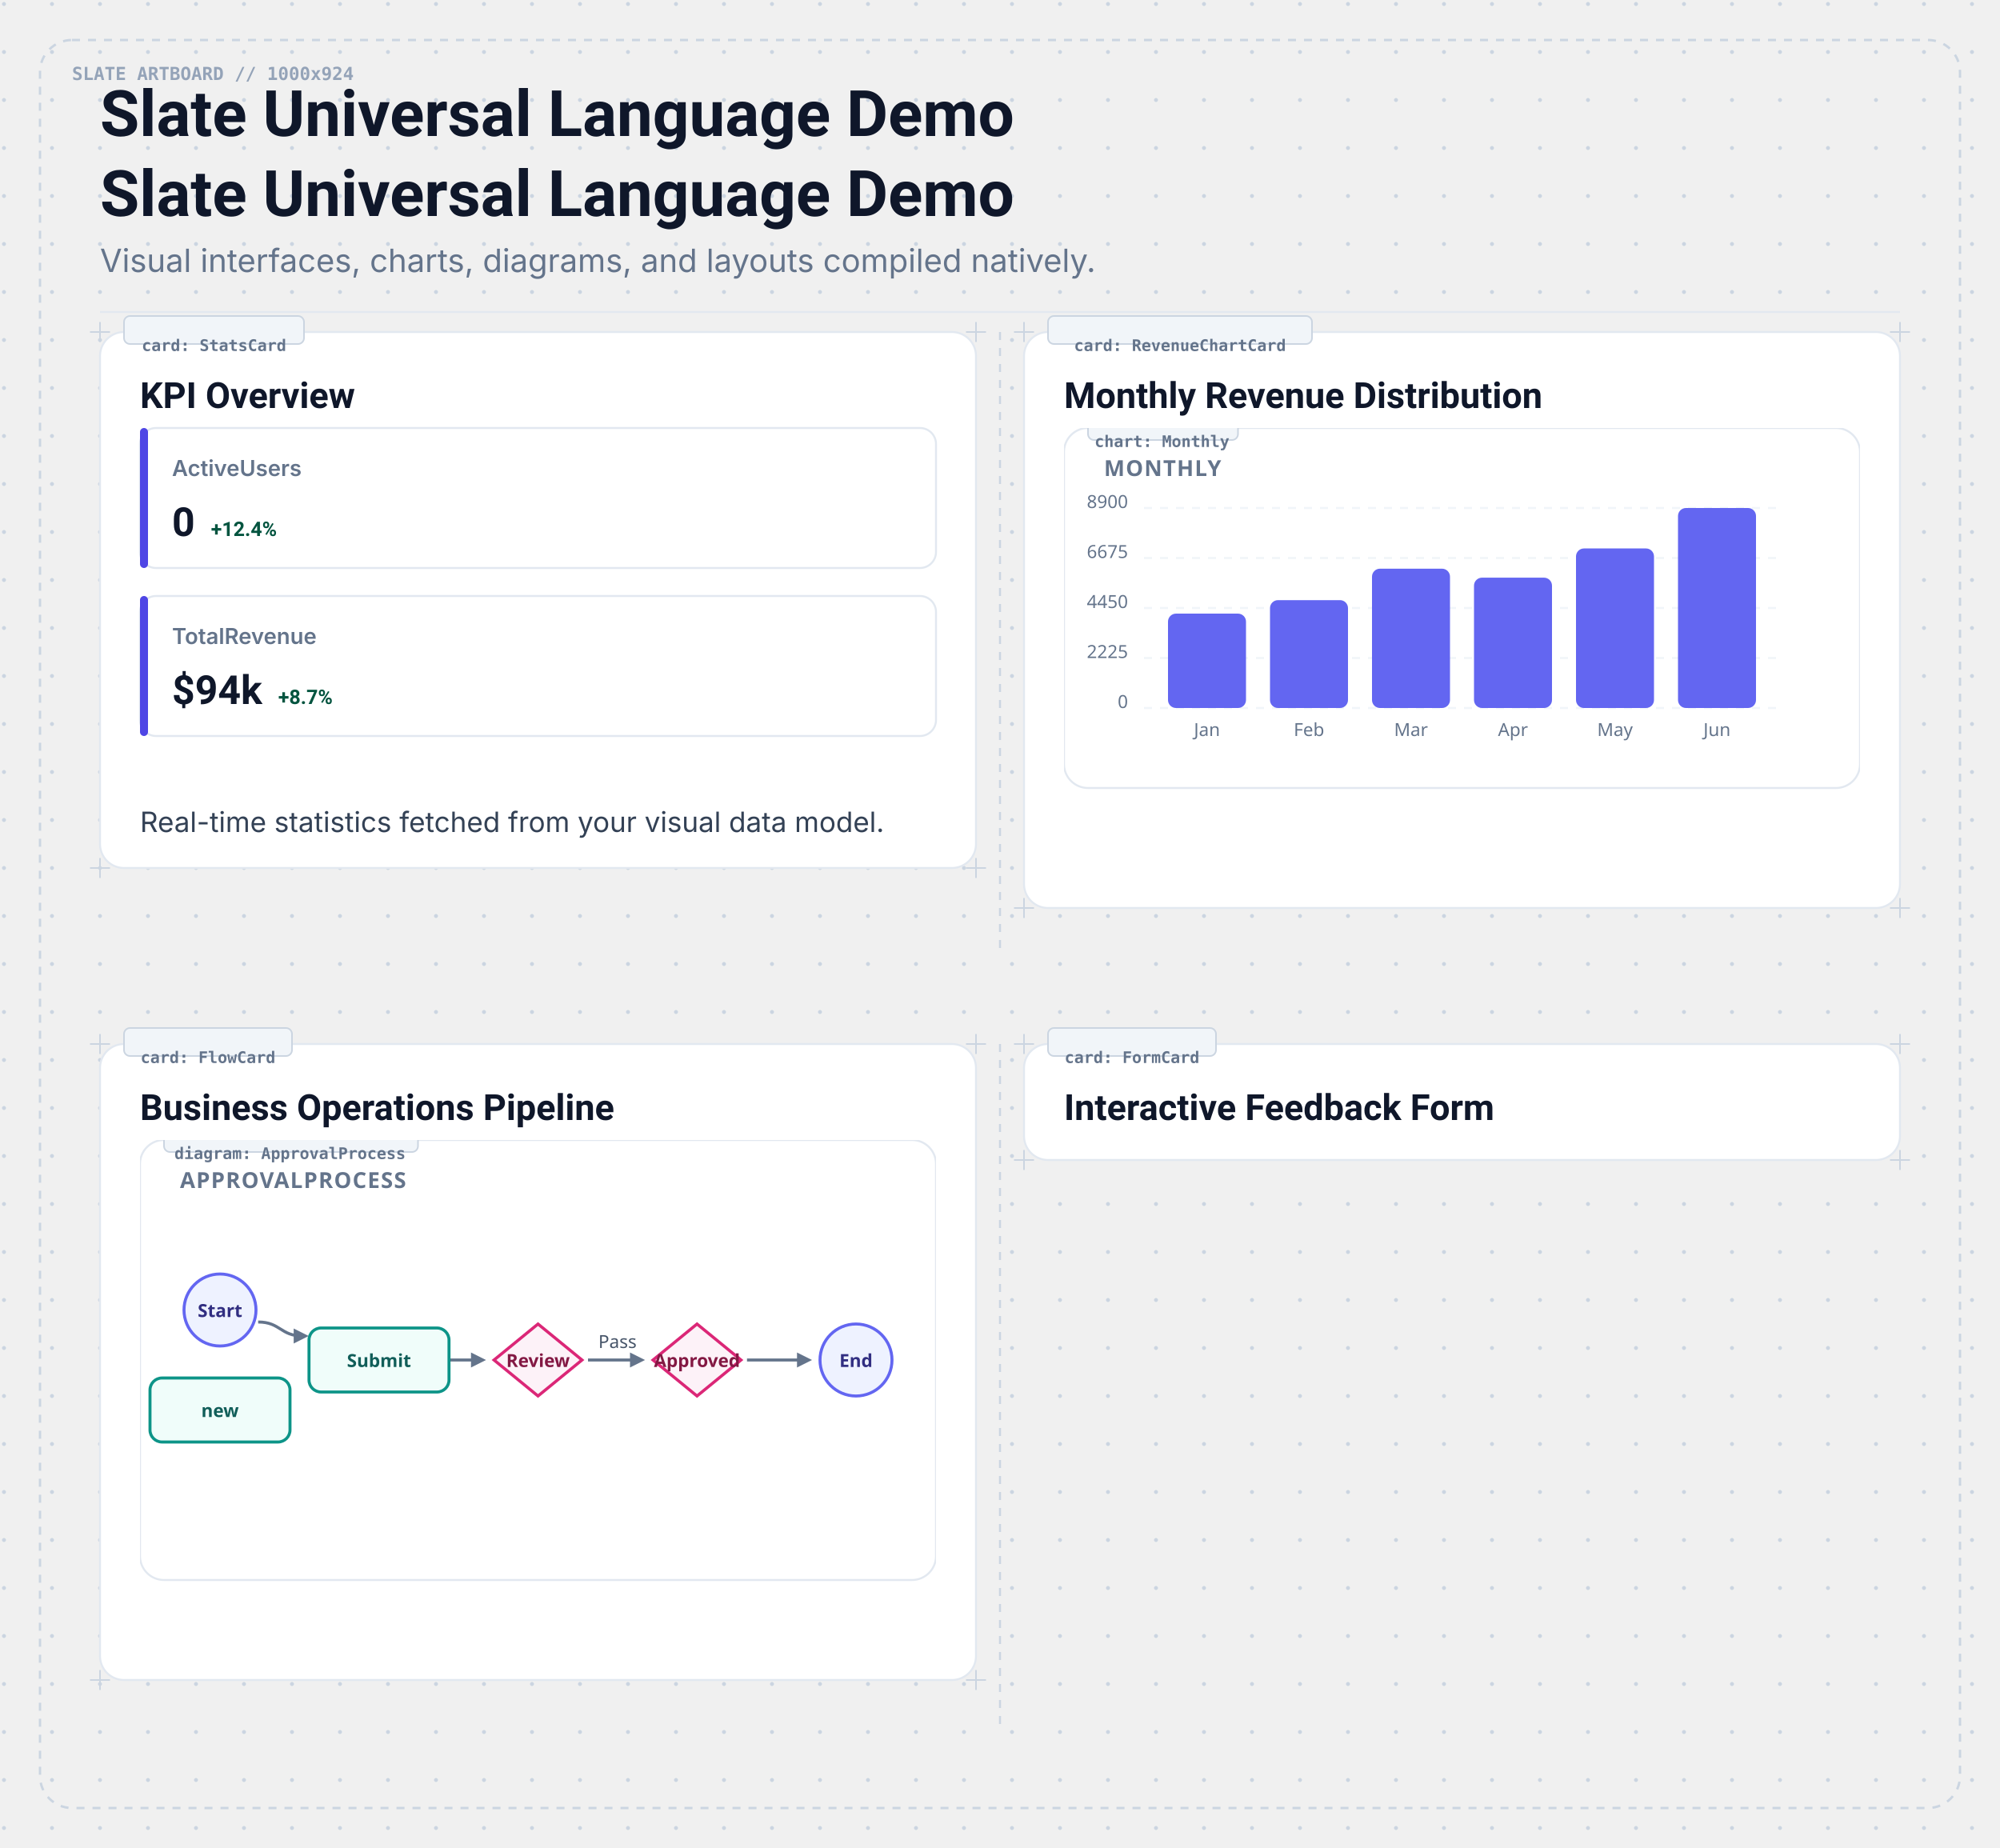
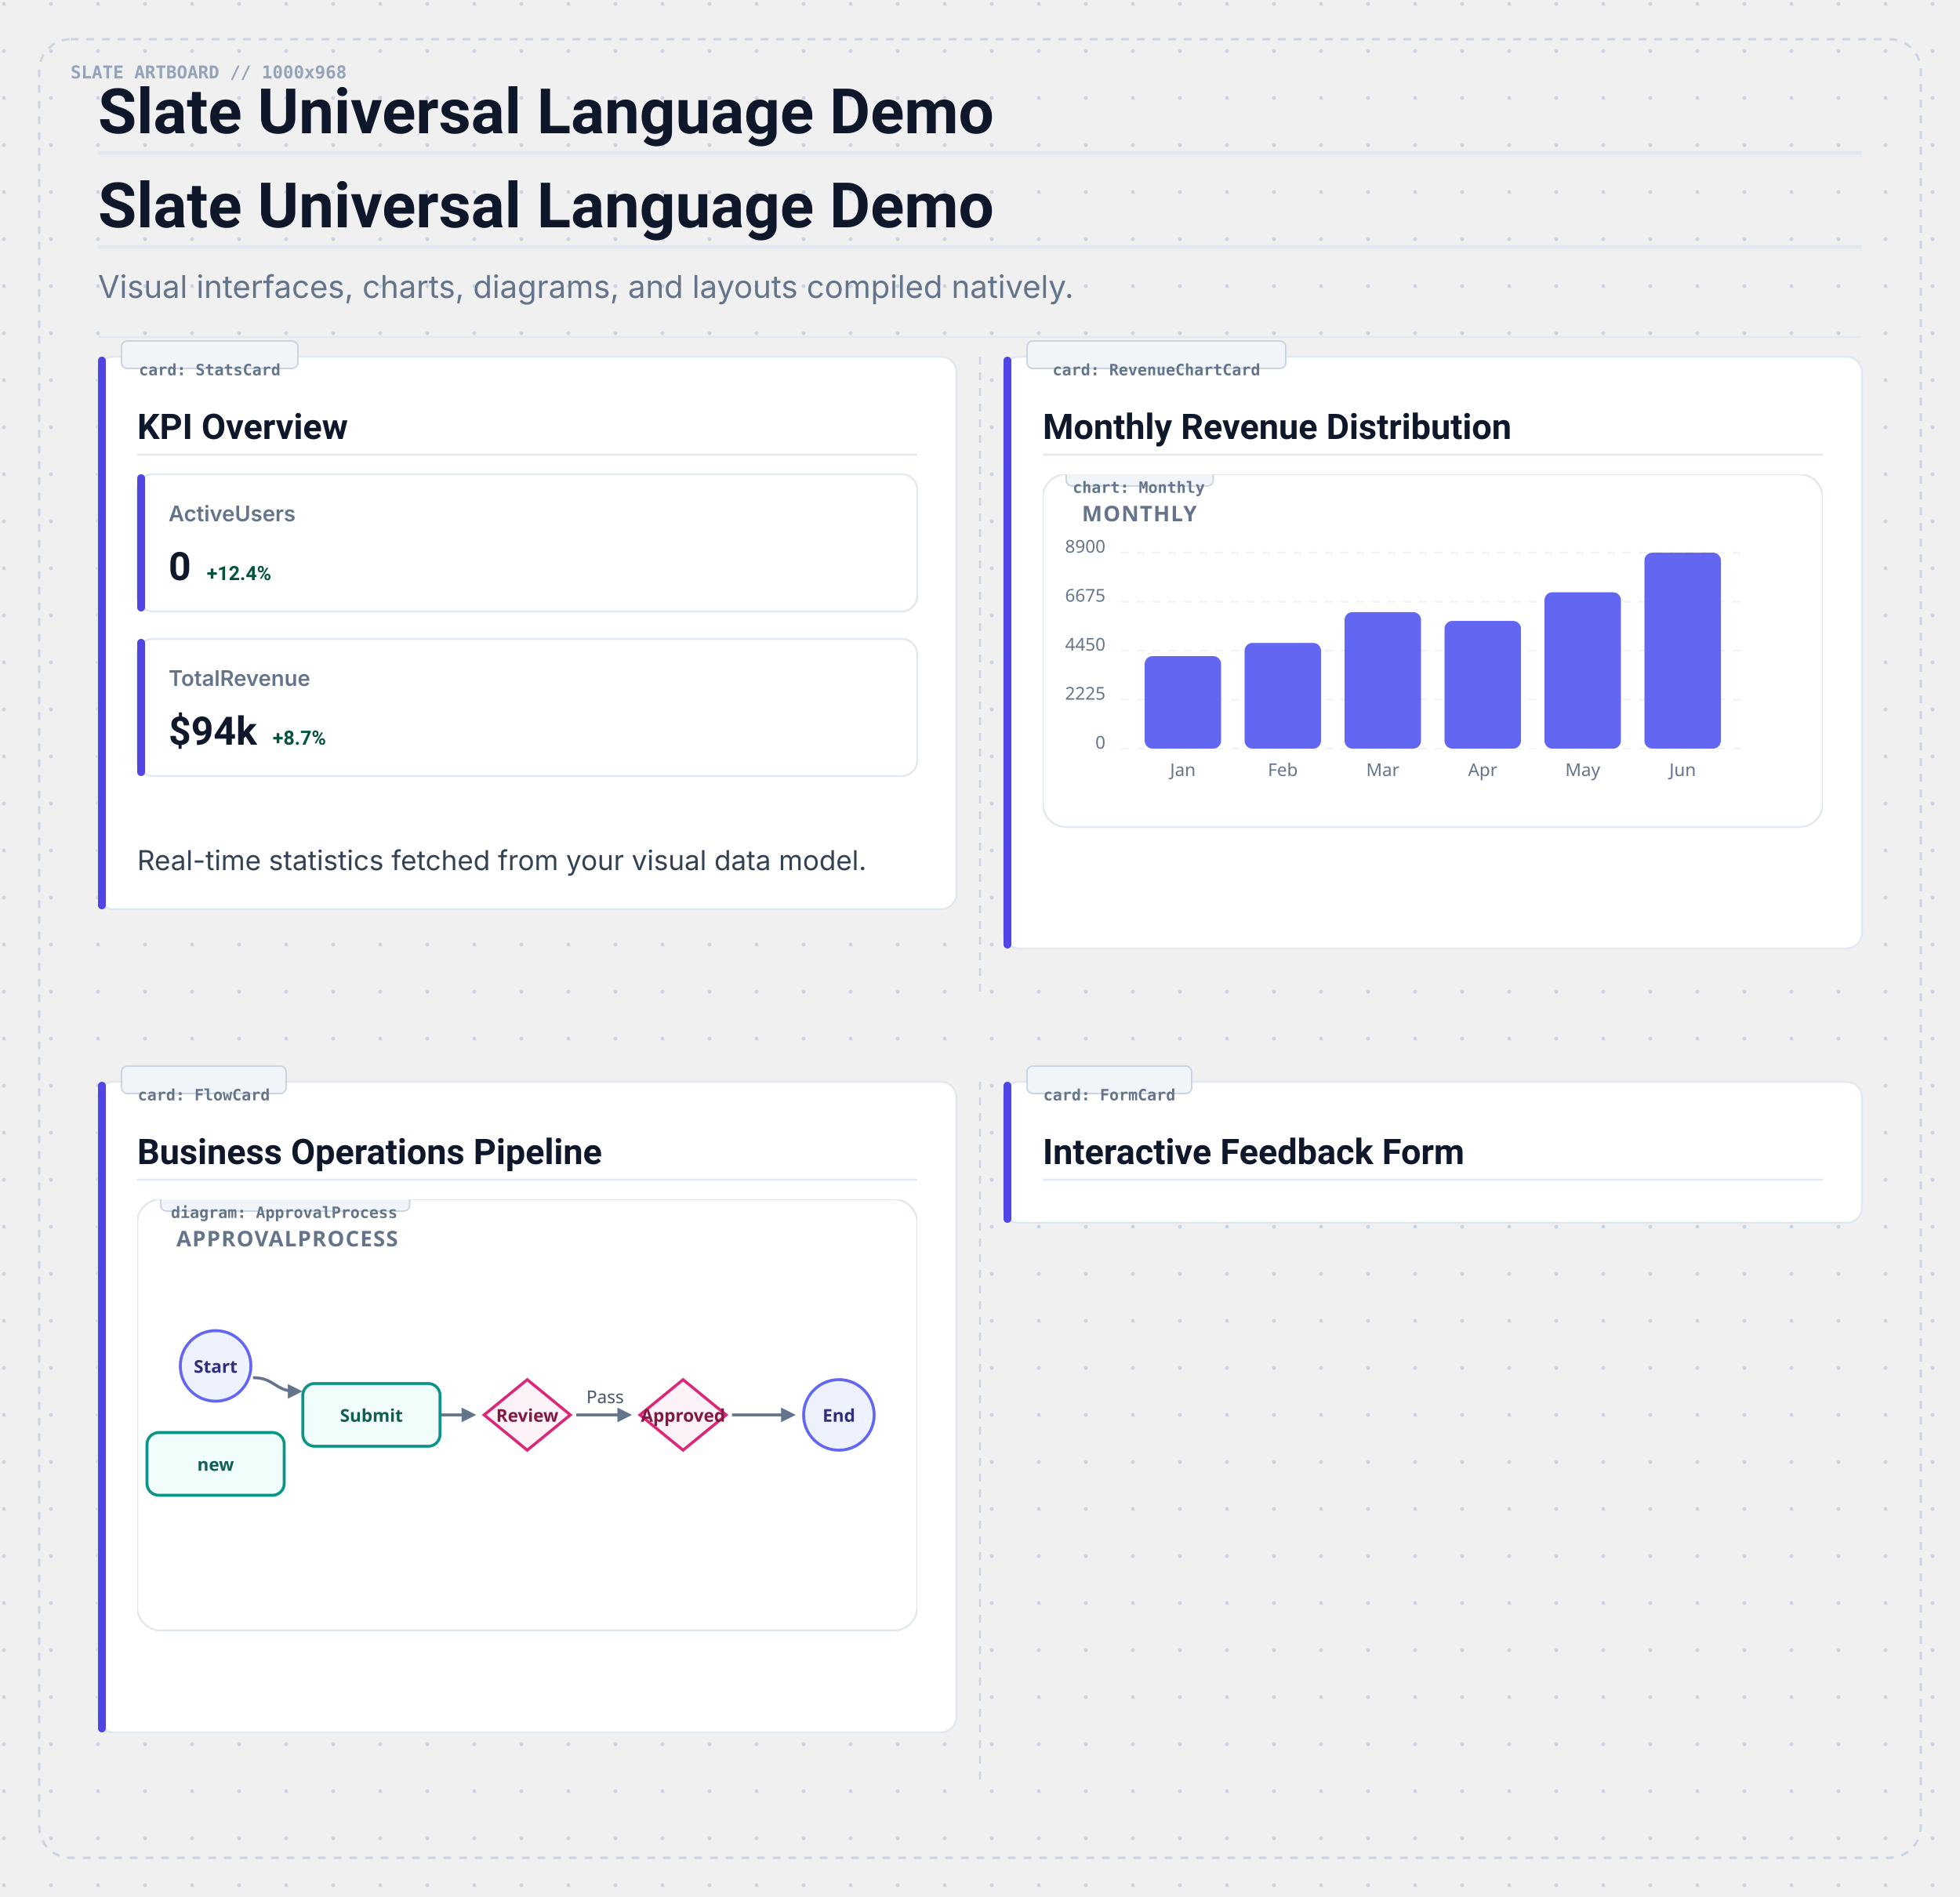
- <svg xmlns="http://www.w3.org/2000/svg" width="1000" height="924" viewBox="0 0 1000 924" style="background-color: #F8FAFC;">
+ <svg xmlns="http://www.w3.org/2000/svg" width="1000" height="968" viewBox="0 0 1000 968" style="background-color: #F8FAFC;">
  <defs>
    <pattern id="dot-grid" x="0" y="0" width="24" height="24" patternUnits="userSpaceOnUse">
      <circle cx="2" cy="2" r="1" fill="#CBD5E1" />
    </pattern>
  </defs>
  <style>
    .slate-title { font-family: 'Outfit', -apple-system, BlinkMacSystemFont, 'Segoe UI', Roboto, sans-serif; font-size: 32px; font-weight: 700; fill: #0F172A; }
    .slate-subtitle { font-family: 'Inter', -apple-system, BlinkMacSystemFont, 'Segoe UI', Roboto, sans-serif; font-size: 16px; fill: #64748B; }
    .slate-heading { font-family: 'Outfit', -apple-system, BlinkMacSystemFont, 'Segoe UI', Roboto, sans-serif; font-size: 18px; font-weight: 600; fill: #0F172A; }
    .slate-text { font-family: 'Inter', -apple-system, BlinkMacSystemFont, 'Segoe UI', Roboto, sans-serif; font-size: 14px; fill: #334155; }
    .stat-title { font-family: 'Inter', -apple-system, BlinkMacSystemFont, 'Segoe UI', Roboto, sans-serif; font-size: 11px; fill: #64748B; font-weight: 600; text-transform: uppercase; }
    .stat-value { font-family: 'Outfit', -apple-system, BlinkMacSystemFont, 'Segoe UI', Roboto, sans-serif; font-size: 20px; fill: #0F172A; font-weight: 700; }
    .stat-delta-pos { fill: #03543F; font-weight: bold; }
    .stat-delta-neg { fill: #9B1C1C; font-weight: bold; }
    .label-text { font-family: 'Inter', -apple-system, BlinkMacSystemFont, 'Segoe UI', Roboto, sans-serif; font-size: 12px; fill: #64748B; font-weight: 600; }
    .input-box { fill: #FFFFFF; stroke: #D1D5DB; stroke-width: 1; rx: 6px; }
    .button-rect { fill: #4F46E5; rx: 6px; }
    .button-text { font-family: 'Inter', -apple-system, BlinkMacSystemFont, 'Segoe UI', Roboto, sans-serif; font-size: 13px; fill: #FFFFFF; font-weight: 600; }
    .divider-line { stroke: #E2E8F0; stroke-width: 1; }
  </style>
-   <rect width="1000" height="924" fill="url(#dot-grid)" />
-   <rect x="20" y="20" width="960" height="884" fill="none" stroke="#CBD5E1" stroke-width="1.2" stroke-dasharray="4 4" rx="16" />
-   <text x="36" y="40" fill="#94A3B8" font-family="monospace" font-size="9" font-weight="bold">SLATE ARTBOARD // 1000x924</text>
-   <text x="50" y="68" class="slate-title">Slate Universal Language Demo</text>
-   <text x="50" y="108" class="slate-title">Slate Universal Language Demo</text>
-   <text x="50" y="136" class="slate-subtitle">Visual interfaces, charts, diagrams, and layouts compiled natively.</text>
-   <line x1="50" y1="156" x2="950" y2="156" class="divider-line" />
+   <rect width="1000" height="968" fill="url(#dot-grid)" />
+   <rect x="20" y="20" width="960" height="928" fill="none" stroke="#CBD5E1" stroke-width="1.2" stroke-dasharray="4 4" rx="16" />
+   <text x="36" y="40" fill="#94A3B8" font-family="monospace" font-size="9" font-weight="bold">SLATE ARTBOARD // 1000x968</text>
  <g>
-     <rect x="50" y="166" width="438" height="268" fill="#FFFFFF" stroke="#E2E8F0" stroke-width="1" rx="12" />
-     <g transform="translate(62, 166)">
+     <text x="50" y="68" class="slate-title">Slate Universal Language Demo</text>
+     <line x1="50" y1="78" x2="950" y2="78" stroke="#E2E8F0" stroke-width="2" />
+   </g>
+   <g>
+     <text x="50" y="116" class="slate-title">Slate Universal Language Demo</text>
+     <line x1="50" y1="126" x2="950" y2="126" stroke="#E2E8F0" stroke-width="2" />
+   </g>
+   <text x="50" y="152" class="slate-subtitle">Visual interfaces, charts, diagrams, and layouts compiled natively.</text>
+   <line x1="50" y1="172" x2="950" y2="172" class="divider-line" />
+   <g>
+     <rect x="50" y="182" width="438" height="282" fill="#FFFFFF" stroke="#E2E8F0" stroke-width="1" rx="8" />
+     <rect x="50" y="182" width="4" height="282" fill="#4F46E5" rx="2" />
+     <g transform="translate(62, 182)">
      <rect x="0" y="-8" width="90" height="14" fill="#F1F5F9" rx="3" stroke="#CBD5E1" stroke-width="0.8" />
      <text x="45" y="9.5" fill="#64748B" font-family="monospace" font-size="8" font-weight="bold" text-anchor="middle">card: StatsCard</text>
    </g>
-     <text x="70" y="204" class="slate-heading">KPI Overview</text>
    <g>
-       <rect x="70" y="214" width="398" height="70" fill="#FFFFFF" stroke="#E2E8F0" stroke-width="1" rx="8" />
-       <rect x="70" y="214" width="4" height="70" fill="#4F46E5" rx="2" />
-       <text x="86" y="238" class="stat-title">ActiveUsers</text>
-       <text x="86" y="268" class="stat-value">0<tspan dx="8" font-size="10" font-weight="bold" class="stat-delta-pos">+12.4%</tspan>
+       <text x="70" y="224" class="slate-heading">KPI Overview</text>
+       <line x1="70" y1="232" x2="468" y2="232" stroke="#E2E8F0" stroke-width="1" />
+     </g>
+     <g>
+       <rect x="70" y="242" width="398" height="70" fill="#FFFFFF" stroke="#E2E8F0" stroke-width="1" rx="8" />
+       <rect x="70" y="242" width="4" height="70" fill="#4F46E5" rx="2" />
+       <text x="86" y="266" class="stat-title">ActiveUsers</text>
+       <text x="86" y="296" class="stat-value">0<tspan dx="8" font-size="10" font-weight="bold" class="stat-delta-pos">+12.4%</tspan>
      </text>
    </g>
    <g>
-       <rect x="70" y="298" width="398" height="70" fill="#FFFFFF" stroke="#E2E8F0" stroke-width="1" rx="8" />
-       <rect x="70" y="298" width="4" height="70" fill="#4F46E5" rx="2" />
-       <text x="86" y="322" class="stat-title">TotalRevenue</text>
-       <text x="86" y="352" class="stat-value">$94k<tspan dx="8" font-size="10" font-weight="bold" class="stat-delta-pos">+8.7%</tspan>
+       <rect x="70" y="326" width="398" height="70" fill="#FFFFFF" stroke="#E2E8F0" stroke-width="1" rx="8" />
+       <rect x="70" y="326" width="4" height="70" fill="#4F46E5" rx="2" />
+       <text x="86" y="350" class="stat-title">TotalRevenue</text>
+       <text x="86" y="380" class="stat-value">$94k<tspan dx="8" font-size="10" font-weight="bold" class="stat-delta-pos">+8.7%</tspan>
      </text>
    </g>
-     <text x="70" y="416" class="slate-text">Real-time statistics fetched from your visual data model.</text>
-     <g stroke="#CBD5E1" stroke-width="0.8">
-       <path d="M 45 166 L 55 166 M 50 161 L 50 171" />
-       <path d="M 483 166 L 493 166 M 488 161 L 488 171" />
-       <path d="M 45 434 L 55 434 M 50 429 L 50 439" />
-       <path d="M 483 434 L 493 434 M 488 429 L 488 439" />
-     </g>
+     <text x="70" y="444" class="slate-text">Real-time statistics fetched from your visual data model.</text>
  </g>
  <g>
-     <rect x="512" y="166" width="438" height="288" fill="#FFFFFF" stroke="#E2E8F0" stroke-width="1" rx="12" />
-     <g transform="translate(524, 166)">
+     <rect x="512" y="182" width="438" height="302" fill="#FFFFFF" stroke="#E2E8F0" stroke-width="1" rx="8" />
+     <rect x="512" y="182" width="4" height="302" fill="#4F46E5" rx="2" />
+     <g transform="translate(524, 182)">
      <rect x="0" y="-8" width="132" height="14" fill="#F1F5F9" rx="3" stroke="#CBD5E1" stroke-width="0.8" />
      <text x="66" y="9.5" fill="#64748B" font-family="monospace" font-size="8" font-weight="bold" text-anchor="middle">card: RevenueChartCard</text>
    </g>
-     <text x="532" y="204" class="slate-heading">Monthly Revenue Distribution</text>
-     <svg x="532" y="214" width="398" height="220" viewBox="0 0 398 220">
+     <g>
+       <text x="532" y="224" class="slate-heading">Monthly Revenue Distribution</text>
+       <line x1="532" y1="232" x2="930" y2="232" stroke="#E2E8F0" stroke-width="1" />
+     </g>
+     <svg x="532" y="242" width="398" height="220" viewBox="0 0 398 220">
      <rect x="0" y="0" width="398" height="180" fill="#FFFFFF" stroke="#E2E8F0" stroke-width="1" rx="12" />
      <g transform="translate(12, 0)">
        <rect x="0" y="-8" width="75" height="14" fill="#F1F5F9" rx="3" stroke="#CBD5E1" stroke-width="0.8" />
        <text x="37" y="9.5" fill="#64748B" font-family="monospace" font-size="8" font-weight="bold" text-anchor="middle">chart: Monthly</text>
      </g>
      <text x="20" y="24" fill="#64748B" font-family="sans-serif" font-size="11" font-weight="bold" letter-spacing="0.5">MONTHLY</text>
      <line x1="40" y1="40" x2="358" y2="40" stroke="#F1F5F9" stroke-width="1" stroke-dasharray="4" />
      <text x="32" y="40" fill="#64748B" font-family="sans-serif" font-size="9" text-anchor="end" alignment-baseline="middle">8900</text>
      <line x1="40" y1="65" x2="358" y2="65" stroke="#F1F5F9" stroke-width="1" stroke-dasharray="4" />
      <text x="32" y="65" fill="#64748B" font-family="sans-serif" font-size="9" text-anchor="end" alignment-baseline="middle">6675</text>
      <line x1="40" y1="90" x2="358" y2="90" stroke="#F1F5F9" stroke-width="1" stroke-dasharray="4" />
      <text x="32" y="90" fill="#64748B" font-family="sans-serif" font-size="9" text-anchor="end" alignment-baseline="middle">4450</text>
      <line x1="40" y1="115" x2="358" y2="115" stroke="#F1F5F9" stroke-width="1" stroke-dasharray="4" />
      <text x="32" y="115" fill="#64748B" font-family="sans-serif" font-size="9" text-anchor="end" alignment-baseline="middle">2225</text>
      <line x1="40" y1="140" x2="358" y2="140" stroke="#F1F5F9" stroke-width="1" stroke-dasharray="4" />
      <text x="32" y="140" fill="#64748B" font-family="sans-serif" font-size="9" text-anchor="end" alignment-baseline="middle">0</text>
      <rect x="52" y="92.809" width="39" height="47.191" fill="#6366F1" rx="4" />
      <text x="71.5" y="154" fill="#64748B" font-family="sans-serif" font-size="9" text-anchor="middle">Jan</text>
      <rect x="103" y="86.067" width="39" height="53.933" fill="#6366F1" rx="4" />
      <text x="122.5" y="154" fill="#64748B" font-family="sans-serif" font-size="9" text-anchor="middle">Feb</text>
      <rect x="154" y="70.337" width="39" height="69.663" fill="#6366F1" rx="4" />
      <text x="173.5" y="154" fill="#64748B" font-family="sans-serif" font-size="9" text-anchor="middle">Mar</text>
      <rect x="205" y="74.831" width="39" height="65.169" fill="#6366F1" rx="4" />
      <text x="224.5" y="154" fill="#64748B" font-family="sans-serif" font-size="9" text-anchor="middle">Apr</text>
      <rect x="256" y="60.225" width="39" height="79.775" fill="#6366F1" rx="4" />
      <text x="275.5" y="154" fill="#64748B" font-family="sans-serif" font-size="9" text-anchor="middle">May</text>
      <rect x="307" y="40" width="39" height="100" fill="#6366F1" rx="4" />
      <text x="326.5" y="154" fill="#64748B" font-family="sans-serif" font-size="9" text-anchor="middle">Jun</text>
    </svg>
-     <g stroke="#CBD5E1" stroke-width="0.8">
-       <path d="M 507 166 L 517 166 M 512 161 L 512 171" />
-       <path d="M 945 166 L 955 166 M 950 161 L 950 171" />
-       <path d="M 507 454 L 517 454 M 512 449 L 512 459" />
-       <path d="M 945 454 L 955 454 M 950 449 L 950 459" />
-     </g>
  </g>
-   <line x1="500" y1="166" x2="500" y2="478" stroke="#CBD5E1" stroke-width="1" stroke-dasharray="4 4" />
+   <line x1="500" y1="182" x2="500" y2="508" stroke="#CBD5E1" stroke-width="1" stroke-dasharray="4 4" />
  <g>
-     <rect x="50" y="522" width="438" height="318" fill="#FFFFFF" stroke="#E2E8F0" stroke-width="1" rx="12" />
-     <g transform="translate(62, 522)">
+     <rect x="50" y="552" width="438" height="332" fill="#FFFFFF" stroke="#E2E8F0" stroke-width="1" rx="8" />
+     <rect x="50" y="552" width="4" height="332" fill="#4F46E5" rx="2" />
+     <g transform="translate(62, 552)">
      <rect x="0" y="-8" width="84" height="14" fill="#F1F5F9" rx="3" stroke="#CBD5E1" stroke-width="0.8" />
      <text x="42" y="9.5" fill="#64748B" font-family="monospace" font-size="8" font-weight="bold" text-anchor="middle">card: FlowCard</text>
    </g>
-     <text x="70" y="560" class="slate-heading">Business Operations Pipeline</text>
-     <svg x="70" y="570" width="398" height="250" viewBox="0 0 398 250">
+     <g>
+       <text x="70" y="594" class="slate-heading">Business Operations Pipeline</text>
+       <line x1="70" y1="602" x2="468" y2="602" stroke="#E2E8F0" stroke-width="1" />
+     </g>
+     <svg x="70" y="612" width="398" height="250" viewBox="0 0 398 250">
      <rect x="0" y="0" width="398" height="220" fill="#FFFFFF" stroke="#E2E8F0" stroke-width="1" rx="12" />
      <g transform="translate(12, 0)">
        <rect x="0" y="-8" width="127" height="14" fill="#F1F5F9" rx="3" stroke="#CBD5E1" stroke-width="0.8" />
        <text x="63" y="9.5" fill="#64748B" font-family="monospace" font-size="8" font-weight="bold" text-anchor="middle">diagram: ApprovalProcess</text>
      </g>
      <text x="20" y="24" fill="#64748B" font-family="sans-serif" font-size="11" font-weight="bold" letter-spacing="0.5">APPROVALPROCESS</text>
      <defs>
        <marker id="arrow" viewBox="0 0 10 10" refX="6" refY="5" markerWidth="5" markerHeight="5" orient="auto-start-reverse">
          <path d="M 0 0 L 10 5 L 0 10 z" fill="#64748B" />
        </marker>
      </defs>
      <path d="M 59.079 91 C 70.211 91, 70.211 98.001, 81.342 98.001" fill="none" stroke="#64748B" stroke-width="1.5" marker-end="url(#arrow)" />
      <path d="M 154.5 110 L 170 110" fill="none" stroke="#64748B" stroke-width="1.5" marker-end="url(#arrow)" />
      <path d="M 224 110 L 249.5 110" fill="none" stroke="#64748B" stroke-width="1.5" marker-end="url(#arrow)" />
      <text x="238.75" y="104" fill="#475569" font-family="sans-serif" font-size="9" text-anchor="middle">Pass</text>
      <path d="M 303.5 110 L 333 110" fill="none" stroke="#64748B" stroke-width="1.5" marker-end="url(#arrow)" />
-       <g transform="translate(278.5, 110)">
-         <polygon points="0,-18 22,0 0,18 -22,0" fill="#FDF2F8" stroke="#DB2777" stroke-width="1.5" />
-         <text x="0" y="3.5" fill="#831843" font-family="sans-serif" font-size="9" font-weight="bold" text-anchor="middle">Approved</text>
-       </g>
-       <g transform="translate(40, 135)">
+       <g transform="translate(119.5, 110)">
        <rect x="-35" y="-16" width="70" height="32" fill="#F0FDFA" stroke="#0D9488" stroke-width="1.5" rx="6" />
-         <text x="0" y="3.5" fill="#115E59" font-family="sans-serif" font-size="9" font-weight="bold" text-anchor="middle">new</text>
+         <text x="0" y="3.5" fill="#115E59" font-family="sans-serif" font-size="9" font-weight="bold" text-anchor="middle">Submit</text>
      </g>
      <g transform="translate(199, 110)">
        <polygon points="0,-18 22,0 0,18 -22,0" fill="#FDF2F8" stroke="#DB2777" stroke-width="1.5" />
        <text x="0" y="3.5" fill="#831843" font-family="sans-serif" font-size="9" font-weight="bold" text-anchor="middle">Review</text>
-       </g>
-       <g transform="translate(119.5, 110)">
-         <rect x="-35" y="-16" width="70" height="32" fill="#F0FDFA" stroke="#0D9488" stroke-width="1.5" rx="6" />
-         <text x="0" y="3.5" fill="#115E59" font-family="sans-serif" font-size="9" font-weight="bold" text-anchor="middle">Submit</text>
      </g>
      <g transform="translate(40, 85)">
        <circle cx="0" cy="0" r="18" fill="#EEF2FF" stroke="#6366F1" stroke-width="1.5" />
        <text x="0" y="3.5" fill="#312E81" font-family="sans-serif" font-size="9" font-weight="bold" text-anchor="middle">Start</text>
      </g>
      <g transform="translate(358, 110)">
        <circle cx="0" cy="0" r="18" fill="#EEF2FF" stroke="#6366F1" stroke-width="1.5" />
        <text x="0" y="3.5" fill="#312E81" font-family="sans-serif" font-size="9" font-weight="bold" text-anchor="middle">End</text>
      </g>
+       <g transform="translate(40, 135)">
+         <rect x="-35" y="-16" width="70" height="32" fill="#F0FDFA" stroke="#0D9488" stroke-width="1.5" rx="6" />
+         <text x="0" y="3.5" fill="#115E59" font-family="sans-serif" font-size="9" font-weight="bold" text-anchor="middle">new</text>
+       </g>
+       <g transform="translate(278.5, 110)">
+         <polygon points="0,-18 22,0 0,18 -22,0" fill="#FDF2F8" stroke="#DB2777" stroke-width="1.5" />
+         <text x="0" y="3.5" fill="#831843" font-family="sans-serif" font-size="9" font-weight="bold" text-anchor="middle">Approved</text>
+       </g>
    </svg>
-     <g stroke="#CBD5E1" stroke-width="0.8">
-       <path d="M 45 522 L 55 522 M 50 517 L 50 527" />
-       <path d="M 483 522 L 493 522 M 488 517 L 488 527" />
-       <path d="M 45 840 L 55 840 M 50 835 L 50 845" />
-       <path d="M 483 840 L 493 840 M 488 835 L 488 845" />
-     </g>
  </g>
  <g>
-     <rect x="512" y="522" width="438" height="58" fill="#FFFFFF" stroke="#E2E8F0" stroke-width="1" rx="12" />
-     <g transform="translate(524, 522)">
+     <rect x="512" y="552" width="438" height="72" fill="#FFFFFF" stroke="#E2E8F0" stroke-width="1" rx="8" />
+     <rect x="512" y="552" width="4" height="72" fill="#4F46E5" rx="2" />
+     <g transform="translate(524, 552)">
      <rect x="0" y="-8" width="84" height="14" fill="#F1F5F9" rx="3" stroke="#CBD5E1" stroke-width="0.8" />
      <text x="42" y="9.5" fill="#64748B" font-family="monospace" font-size="8" font-weight="bold" text-anchor="middle">card: FormCard</text>
    </g>
-     <text x="532" y="560" class="slate-heading">Interactive Feedback Form</text>
-     <g stroke="#CBD5E1" stroke-width="0.8">
-       <path d="M 507 522 L 517 522 M 512 517 L 512 527" />
-       <path d="M 945 522 L 955 522 M 950 517 L 950 527" />
-       <path d="M 507 580 L 517 580 M 512 575 L 512 585" />
-       <path d="M 945 580 L 955 580 M 950 575 L 950 585" />
+     <g>
+       <text x="532" y="594" class="slate-heading">Interactive Feedback Form</text>
+       <line x1="532" y1="602" x2="930" y2="602" stroke="#E2E8F0" stroke-width="1" />
    </g>
  </g>
-   <line x1="500" y1="522" x2="500" y2="864" stroke="#CBD5E1" stroke-width="1" stroke-dasharray="4 4" />
+   <line x1="500" y1="552" x2="500" y2="908" stroke="#CBD5E1" stroke-width="1" stroke-dasharray="4 4" />
</svg>
